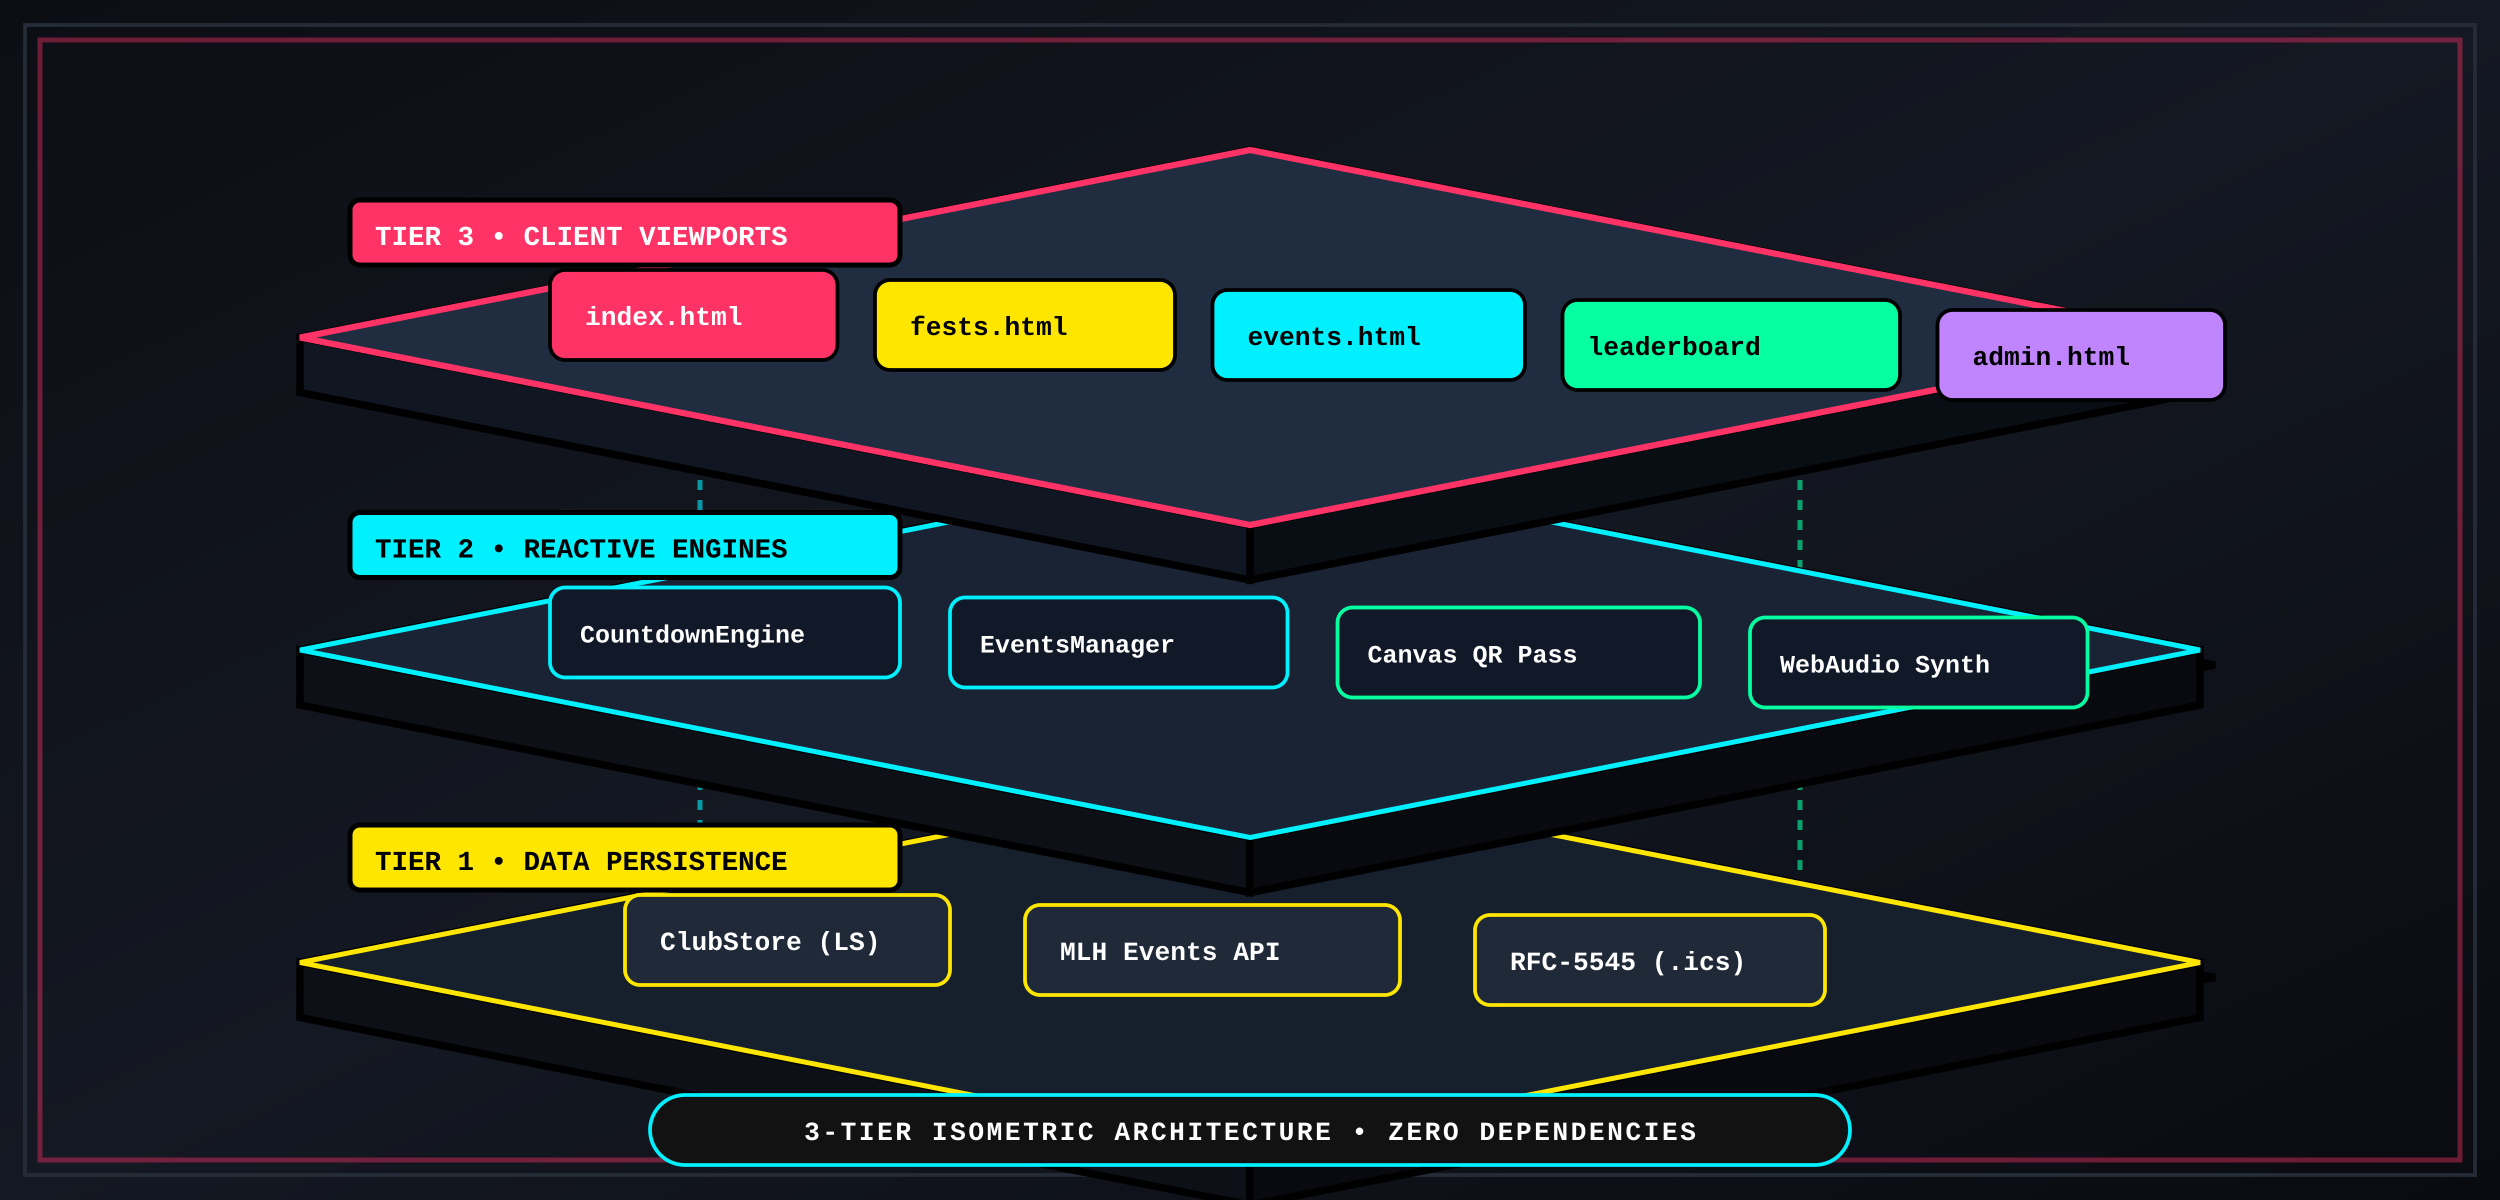
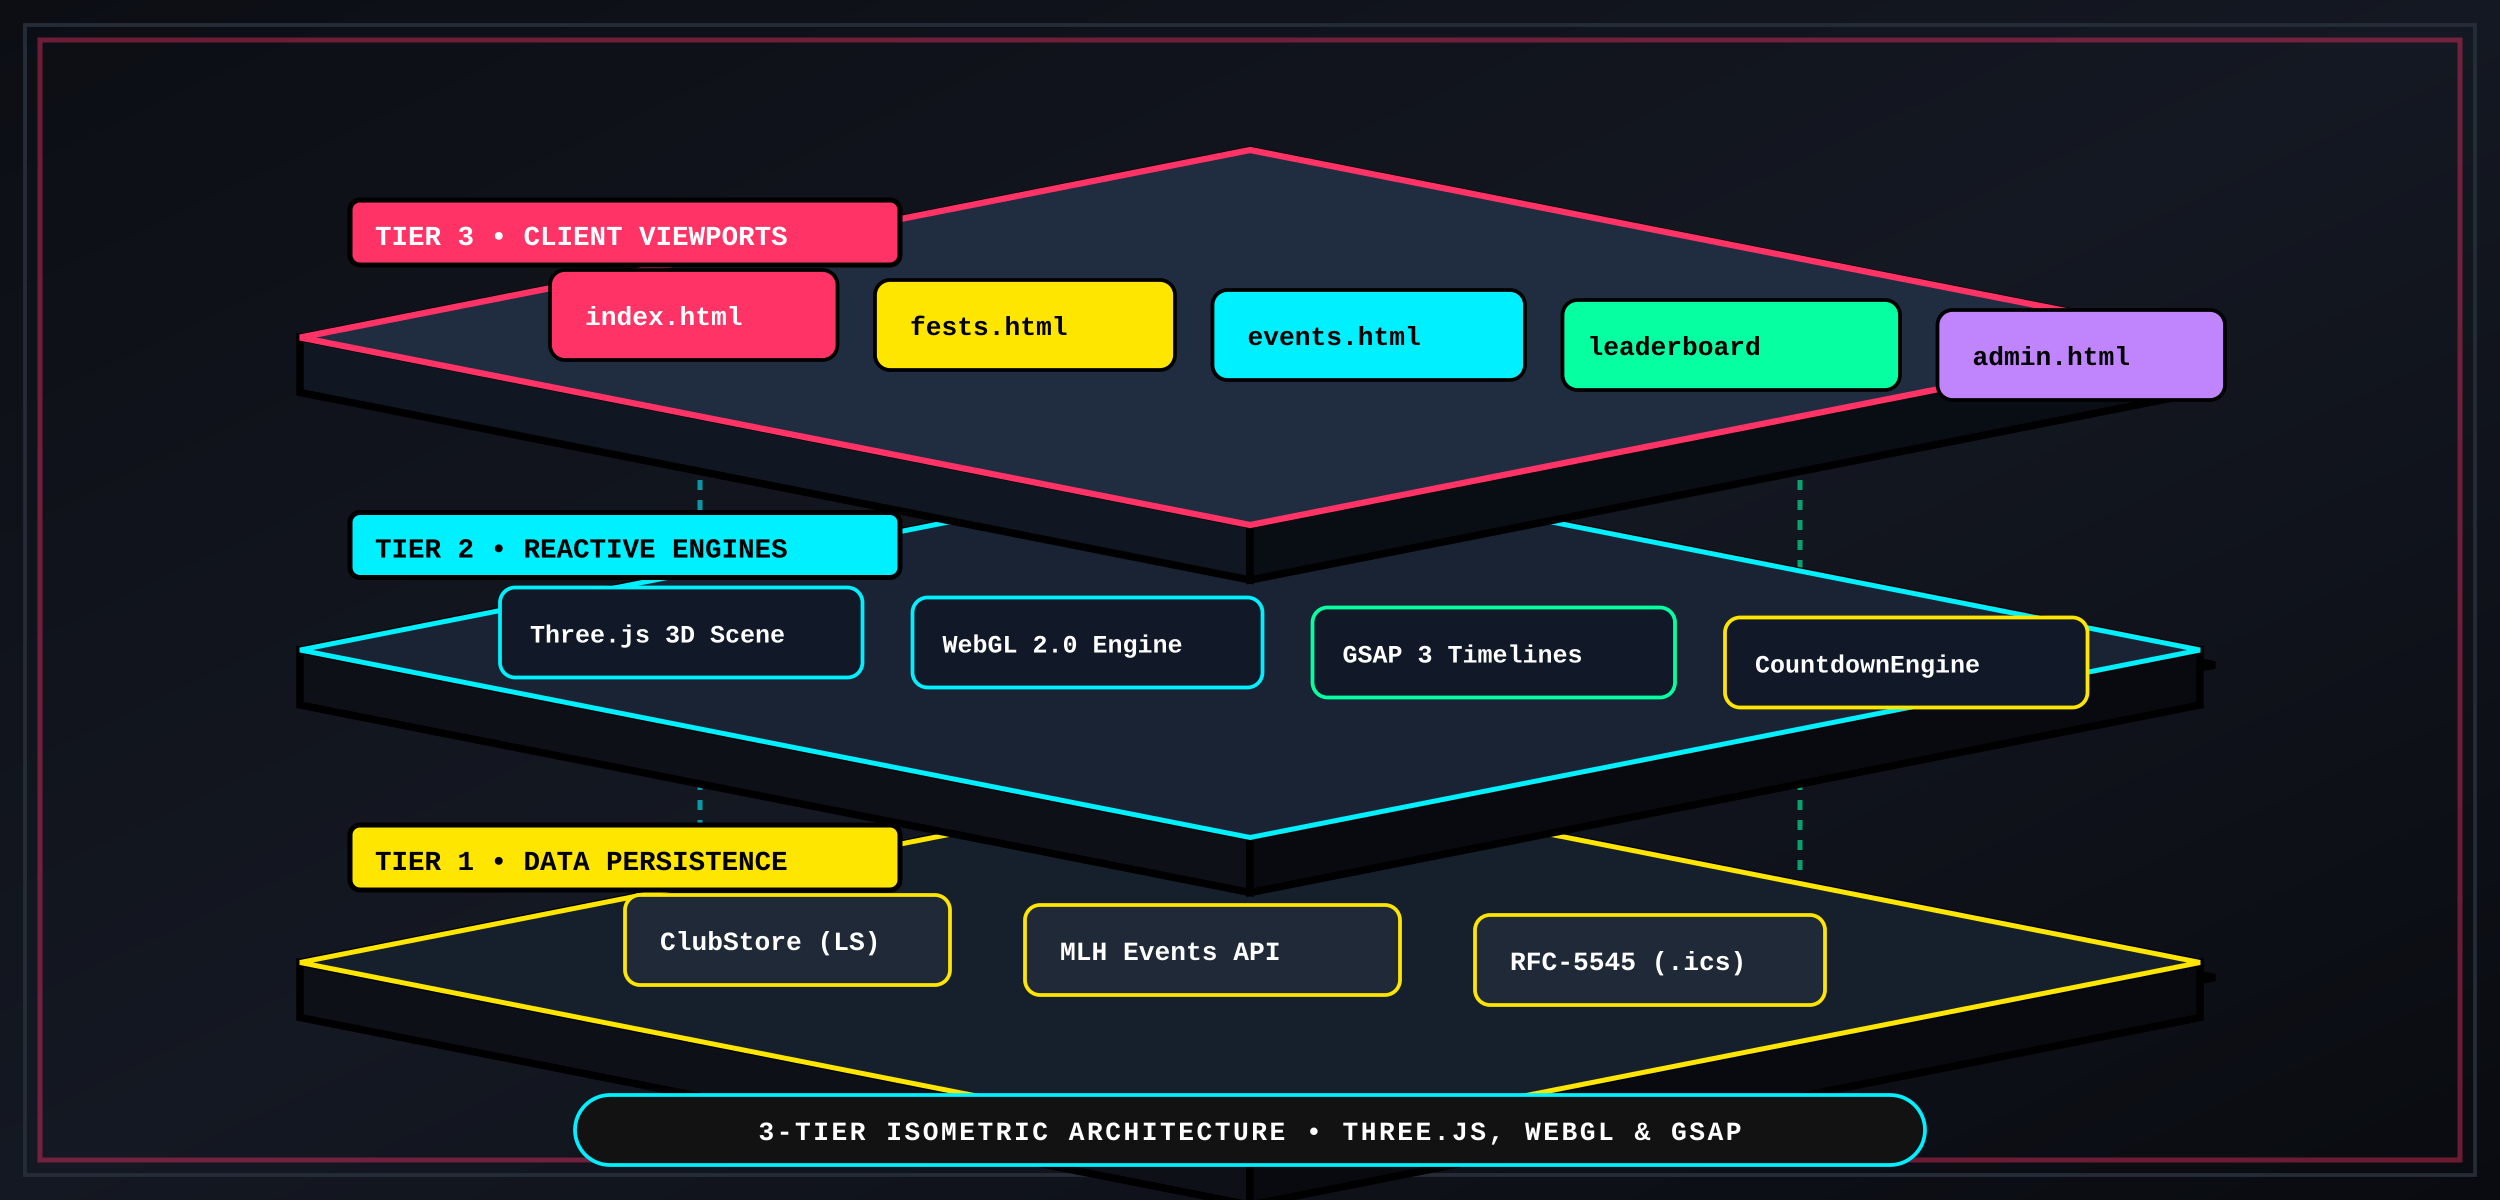
<svg xmlns="http://www.w3.org/2000/svg" viewBox="0 0 1000 480" width="100%" height="100%">
  <defs>
    <linearGradient id="bgArchGrad" x1="0%" y1="0%" x2="100%" y2="100%">
      <stop offset="0%" stop-color="#0c0e14" />
      <stop offset="50%" stop-color="#141822" />
      <stop offset="100%" stop-color="#090b10" />
    </linearGradient>
    <linearGradient id="layerTopGrad" x1="0%" y1="0%" x2="100%" y2="100%">
      <stop offset="0%" stop-color="#ff3366" />
      <stop offset="100%" stop-color="#7000ff" />
    </linearGradient>
    <linearGradient id="layerMidGrad" x1="0%" y1="0%" x2="100%" y2="100%">
      <stop offset="0%" stop-color="#00f0ff" />
      <stop offset="100%" stop-color="#05ffa1" />
    </linearGradient>
    <linearGradient id="layerBotGrad" x1="0%" y1="0%" x2="100%" y2="100%">
      <stop offset="0%" stop-color="#ffe600" />
      <stop offset="100%" stop-color="#ff6b4a" />
    </linearGradient>
    <filter id="shadowArch" x="-10%" y="-10%" width="130%" height="130%">
      <feDropShadow dx="6" dy="6" stdDeviation="0" flood-color="#000000" flood-opacity="0.95" />
    </filter>
    <style>
      @keyframes floatLayerTop {
        0%, 100% { transform: translateY(0px); }
        50% { transform: translateY(-8px); }
      }
      @keyframes floatLayerMid {
        0%, 100% { transform: translateY(0px); }
        50% { transform: translateY(-4px); }
      }
      @keyframes pulseData {
        0% { cy: 110; opacity: 1; r: 5; }
        50% { opacity: 0.8; }
        100% { cy: 370; opacity: 0.2; r: 3; }
      }
      @keyframes pulseDataUp {
        0% { cy: 370; opacity: 1; r: 5; }
        50% { opacity: 0.8; }
        100% { cy: 110; opacity: 0.2; r: 3; }
      }

      .layer-top { animation: floatLayerTop 4s ease-in-out infinite; }
      .layer-mid { animation: floatLayerMid 4s ease-in-out infinite 0.5s; }
      .data-packet-1 { animation: pulseData 2.8s linear infinite; }
      .data-packet-2 { animation: pulseData 2.8s linear infinite 1.4s; }
      .data-packet-up { animation: pulseDataUp 3.2s linear infinite 0.7s; }
    </style>
  </defs>
  <rect width="1000" height="480" fill="url(#bgArchGrad)" />
  <rect x="10" y="10" width="980" height="460" fill="none" stroke="#252c38" stroke-width="1.5" />
  <rect x="16" y="16" width="968" height="448" fill="none" stroke="#ff3366" stroke-width="2" opacity="0.4" />
  <g opacity="0.6">
    <line x1="280" y1="120" x2="280" y2="380" stroke="#00f0ff" stroke-width="2" stroke-dasharray="4,4" />
    <line x1="500" y1="120" x2="500" y2="380" stroke="#ff3366" stroke-width="2" stroke-dasharray="4,4" />
    <line x1="720" y1="120" x2="720" y2="380" stroke="#05ffa1" stroke-width="2" stroke-dasharray="4,4" />
    <circle cx="280" cy="110" r="5" fill="#00f0ff" class="data-packet-1" />
    <circle cx="500" cy="110" r="5" fill="#ff3366" class="data-packet-2" />
    <circle cx="720" cy="370" r="5" fill="#05ffa1" class="data-packet-up" />
  </g>
  <g transform="translate(100, 310)">
    <polygon points="400,0 780,75 400,150 20,75" fill="#141a24" stroke="#000" stroke-width="3" filter="url(#shadowArch)" />
    <polygon points="20,75 400,150 400,172 20,97" fill="#0d1117" stroke="#000" stroke-width="3" />
    <polygon points="400,150 780,75 780,97 400,172" fill="#080a0f" stroke="#000" stroke-width="3" />
    <polygon points="400,0 780,75 400,150 20,75" fill="#161f2c" stroke="#ffe600" stroke-width="2" />
    <g transform="translate(40, 20)">
      <rect x="0" y="0" width="220" height="26" rx="4" fill="#ffe600" stroke="#000" stroke-width="2" />
      <text x="10" y="18" fill="#000" font-family="'Courier New', monospace" font-size="11" font-weight="900">TIER 1 • DATA PERSISTENCE</text>
    </g>
    <g transform="translate(150, 48)">
      <rect x="0" y="0" width="130" height="36" rx="6" fill="#1f2937" stroke="#ffe600" stroke-width="1.5" />
      <text x="14" y="22" fill="#fff" font-family="'Courier New', monospace" font-size="10.5" font-weight="bold">ClubStore (LS)</text>
    </g>
    <g transform="translate(310, 52)">
      <rect x="0" y="0" width="150" height="36" rx="6" fill="#1f2937" stroke="#ffe600" stroke-width="1.5" />
      <text x="14" y="22" fill="#fff" font-family="'Courier New', monospace" font-size="10.5" font-weight="bold">MLH Events API</text>
    </g>
    <g transform="translate(490, 56)">
      <rect x="0" y="0" width="140" height="36" rx="6" fill="#1f2937" stroke="#ffe600" stroke-width="1.5" />
      <text x="14" y="22" fill="#fff" font-family="'Courier New', monospace" font-size="10.5" font-weight="bold">RFC-5545 (.ics)</text>
    </g>
  </g>
  <g class="layer-mid" transform="translate(100, 185)">
    <polygon points="400,0 780,75 400,150 20,75" fill="#141a24" stroke="#000" stroke-width="3" filter="url(#shadowArch)" />
    <polygon points="20,75 400,150 400,172 20,97" fill="#0d1117" stroke="#000" stroke-width="3" />
    <polygon points="400,150 780,75 780,97 400,172" fill="#080a0f" stroke="#000" stroke-width="3" />
    <polygon points="400,0 780,75 400,150 20,75" fill="#1a2333" stroke="#00f0ff" stroke-width="2" />
    <g transform="translate(40, 20)">
      <rect x="0" y="0" width="220" height="26" rx="4" fill="#00f0ff" stroke="#000" stroke-width="2" />
      <text x="10" y="18" fill="#000" font-family="'Courier New', monospace" font-size="11" font-weight="900">TIER 2 • REACTIVE ENGINES</text>
    </g>
-     <g transform="translate(120, 50)">
+     <g transform="translate(100, 50)">
+       <rect x="0" y="0" width="145" height="36" rx="6" fill="#111827" stroke="#00f0ff" stroke-width="1.5" />
+       <text x="12" y="22" fill="#fff" font-family="'Courier New', monospace" font-size="10" font-weight="bold">Three.js 3D Scene</text>
+     </g>
+     <g transform="translate(265, 54)">
      <rect x="0" y="0" width="140" height="36" rx="6" fill="#111827" stroke="#00f0ff" stroke-width="1.5" />
+       <text x="12" y="22" fill="#fff" font-family="'Courier New', monospace" font-size="10" font-weight="bold">WebGL 2.0 Engine</text>
+     </g>
+     <g transform="translate(425, 58)">
+       <rect x="0" y="0" width="145" height="36" rx="6" fill="#111827" stroke="#05ffa1" stroke-width="1.5" />
+       <text x="12" y="22" fill="#fff" font-family="'Courier New', monospace" font-size="10" font-weight="bold">GSAP 3 Timelines</text>
+     </g>
+     <g transform="translate(590, 62)">
+       <rect x="0" y="0" width="145" height="36" rx="6" fill="#111827" stroke="#ffe600" stroke-width="1.5" />
      <text x="12" y="22" fill="#fff" font-family="'Courier New', monospace" font-size="10" font-weight="bold">CountdownEngine</text>
-     </g>
-     <g transform="translate(280, 54)">
-       <rect x="0" y="0" width="135" height="36" rx="6" fill="#111827" stroke="#00f0ff" stroke-width="1.5" />
-       <text x="12" y="22" fill="#fff" font-family="'Courier New', monospace" font-size="10" font-weight="bold">EventsManager</text>
-     </g>
-     <g transform="translate(435, 58)">
-       <rect x="0" y="0" width="145" height="36" rx="6" fill="#111827" stroke="#05ffa1" stroke-width="1.5" />
-       <text x="12" y="22" fill="#fff" font-family="'Courier New', monospace" font-size="10" font-weight="bold">Canvas QR Pass</text>
-     </g>
-     <g transform="translate(600, 62)">
-       <rect x="0" y="0" width="135" height="36" rx="6" fill="#111827" stroke="#05ffa1" stroke-width="1.5" />
-       <text x="12" y="22" fill="#fff" font-family="'Courier New', monospace" font-size="10" font-weight="bold">WebAudio Synth</text>
    </g>
  </g>
  <g class="layer-top" transform="translate(100, 60)">
    <polygon points="400,0 780,75 400,150 20,75" fill="#182232" stroke="#000" stroke-width="3" filter="url(#shadowArch)" />
    <polygon points="20,75 400,150 400,172 20,97" fill="#101722" stroke="#000" stroke-width="3" />
    <polygon points="400,150 780,75 780,97 400,172" fill="#090d14" stroke="#000" stroke-width="3" />
    <polygon points="400,0 780,75 400,150 20,75" fill="#202c40" stroke="#ff3366" stroke-width="2.5" />
    <g transform="translate(40, 20)">
      <rect x="0" y="0" width="220" height="26" rx="4" fill="#ff3366" stroke="#000" stroke-width="2" />
      <text x="10" y="18" fill="#fff" font-family="'Courier New', monospace" font-size="11" font-weight="900">TIER 3 • CLIENT VIEWPORTS</text>
    </g>
    <g transform="translate(120, 48)">
      <rect x="0" y="0" width="115" height="36" rx="6" fill="#ff3366" stroke="#000" stroke-width="1.5" />
      <text x="14" y="22" fill="#fff" font-family="'Courier New', monospace" font-size="10.5" font-weight="900">index.html</text>
    </g>
    <g transform="translate(250, 52)">
      <rect x="0" y="0" width="120" height="36" rx="6" fill="#ffe600" stroke="#000" stroke-width="1.5" />
      <text x="14" y="22" fill="#000" font-family="'Courier New', monospace" font-size="10.5" font-weight="900">fests.html</text>
    </g>
    <g transform="translate(385, 56)">
      <rect x="0" y="0" width="125" height="36" rx="6" fill="#00f0ff" stroke="#000" stroke-width="1.5" />
      <text x="14" y="22" fill="#000" font-family="'Courier New', monospace" font-size="10.5" font-weight="900">events.html</text>
    </g>
    <g transform="translate(525, 60)">
      <rect x="0" y="0" width="135" height="36" rx="6" fill="#05ffa1" stroke="#000" stroke-width="1.5" />
      <text x="10" y="22" fill="#000" font-family="'Courier New', monospace" font-size="10.5" font-weight="900">leaderboard</text>
    </g>
    <g transform="translate(675, 64)">
      <rect x="0" y="0" width="115" height="36" rx="6" fill="#c084fc" stroke="#000" stroke-width="1.5" />
      <text x="14" y="22" fill="#000" font-family="'Courier New', monospace" font-size="10.5" font-weight="900">admin.html</text>
    </g>
  </g>
  <g transform="translate(500, 452)">
-     <rect x="-240" y="-14" width="480" height="28" rx="14" fill="#121212" stroke="#00f0ff" stroke-width="1.5" />
+     <rect x="-270" y="-14" width="540" height="28" rx="14" fill="#121212" stroke="#00f0ff" stroke-width="1.5" />
    <text x="0" y="4" text-anchor="middle" fill="#ffffff" font-family="'Courier New', monospace" font-size="10.5" font-weight="bold" letter-spacing="1">
-       3-TIER ISOMETRIC ARCHITECTURE • ZERO DEPENDENCIES
+       3-TIER ISOMETRIC ARCHITECTURE • THREE.JS, WEBGL &amp; GSAP
    </text>
  </g>
</svg>
